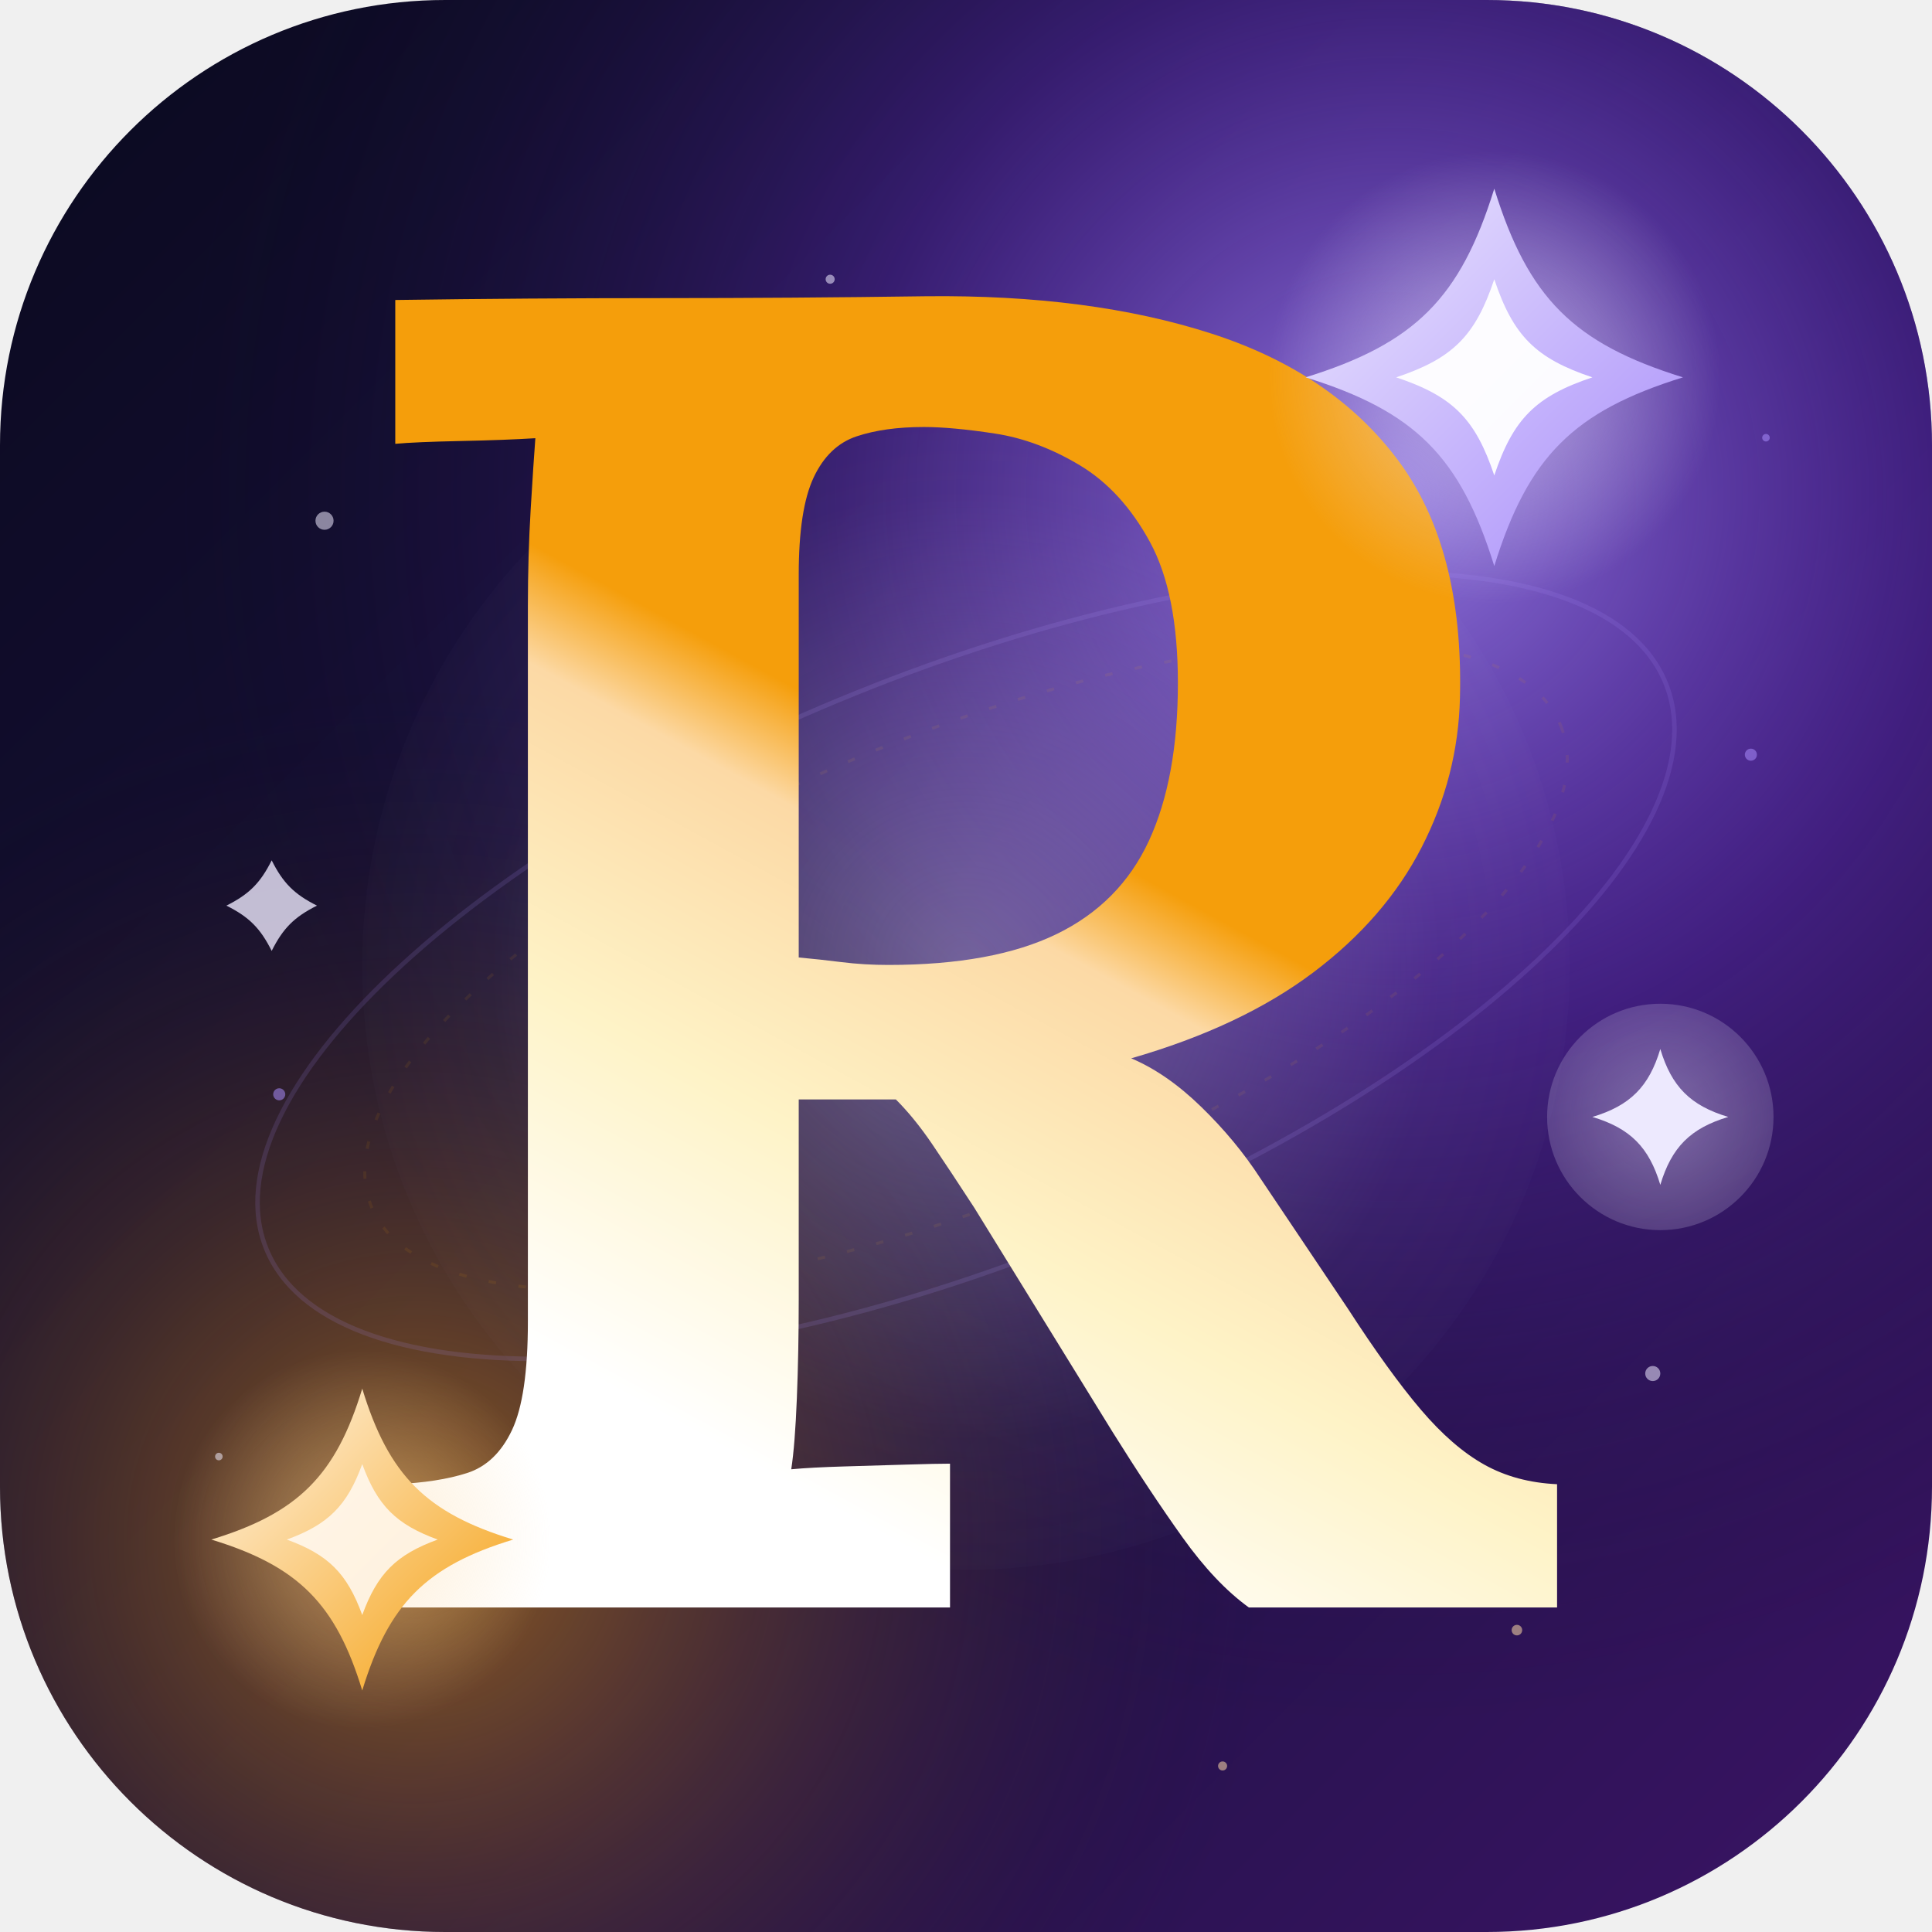
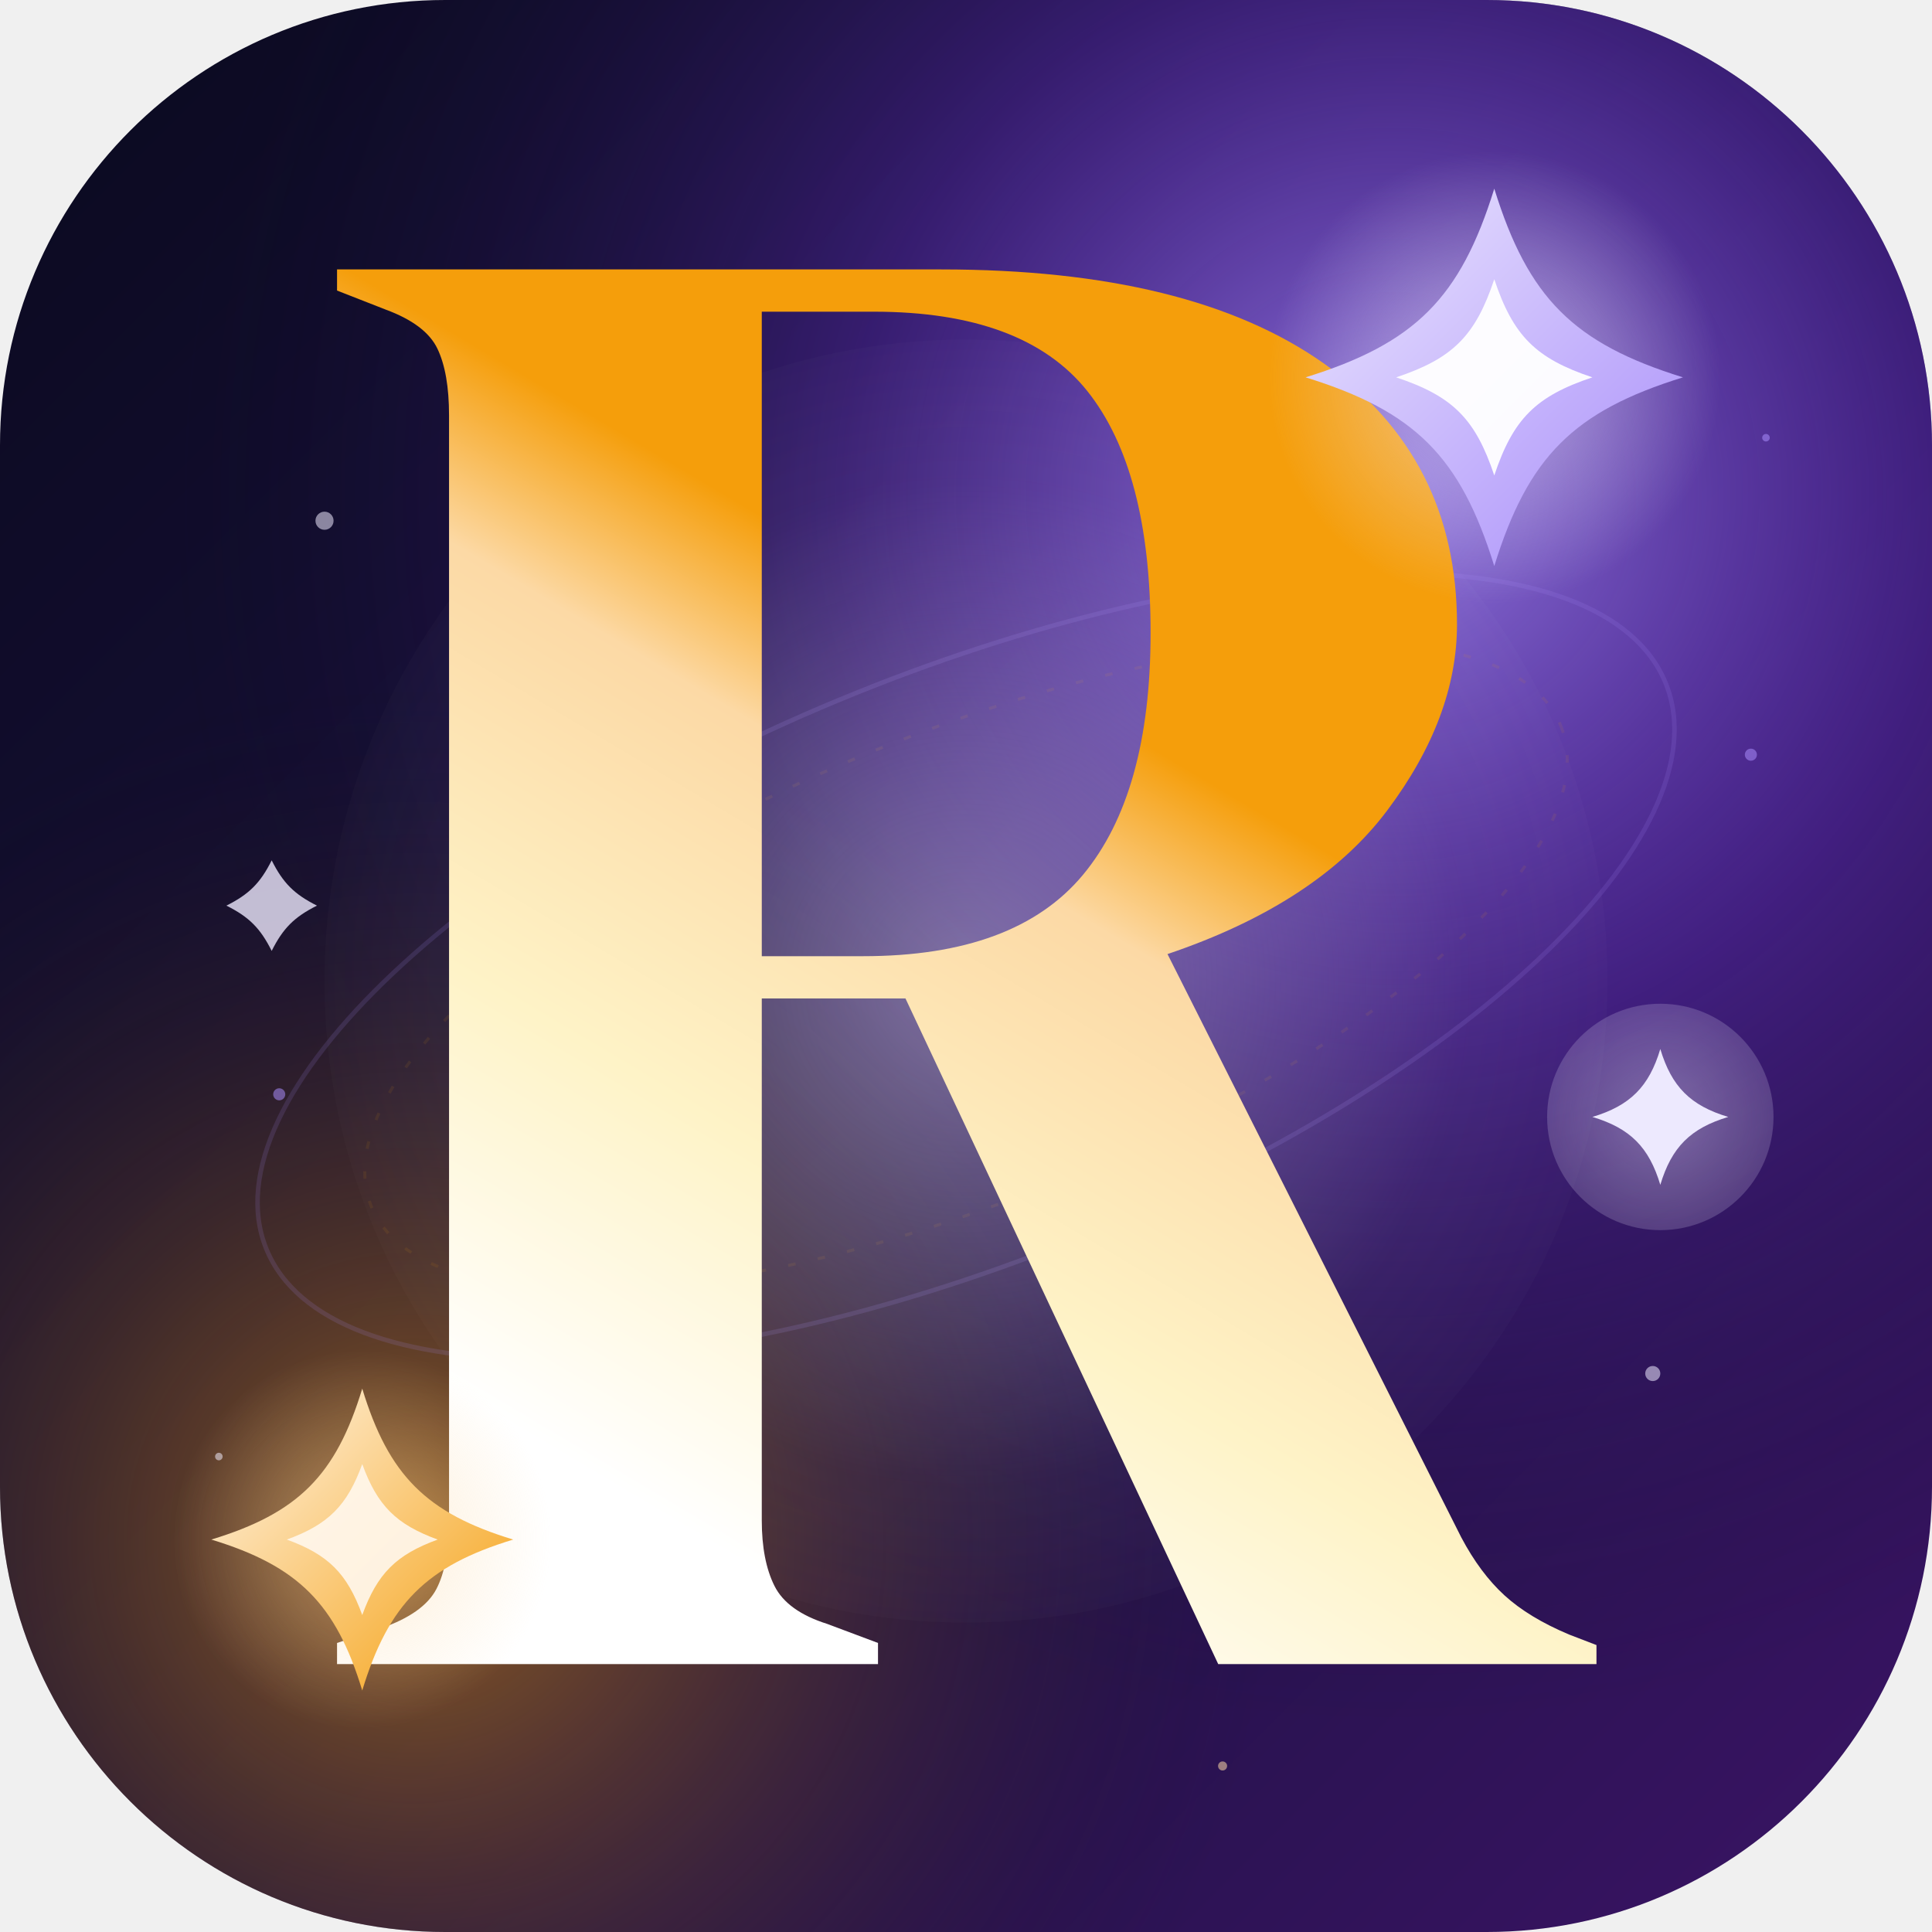
<svg xmlns="http://www.w3.org/2000/svg" viewBox="0 0 512 512" role="img" aria-label="Rolea">
  <defs>
    <linearGradient id="rolea-bg" x1="0" y1="0" x2="512" y2="512" gradientUnits="userSpaceOnUse">
      <stop offset="0" stop-color="#0a0a1f" />
      <stop offset="0.55" stop-color="#1c1140" />
      <stop offset="1" stop-color="#3b1466" />
    </linearGradient>
    <radialGradient id="rolea-glow-violet" cx="0" cy="0" r="1" gradientUnits="userSpaceOnUse" gradientTransform="translate(370 130) rotate(135) scale(330)">
      <stop offset="0" stop-color="#a78bfa" stop-opacity="0.85" />
      <stop offset="0.45" stop-color="#7c3aed" stop-opacity="0.32" />
      <stop offset="1" stop-color="#0a0a1f" stop-opacity="0" />
    </radialGradient>
    <radialGradient id="rolea-glow-ember" cx="0" cy="0" r="1" gradientUnits="userSpaceOnUse" gradientTransform="translate(110 410) rotate(-30) scale(230)">
      <stop offset="0" stop-color="#f59e0b" stop-opacity="0.55" />
      <stop offset="1" stop-color="#0a0a1f" stop-opacity="0" />
    </radialGradient>
-     <radialGradient id="rolea-r-aura" cx="0" cy="0" r="1" gradientUnits="userSpaceOnUse" gradientTransform="translate(256 256) scale(180)">
-       <stop offset="0" stop-color="#ede9fe" stop-opacity="0.35" />
-       <stop offset="0.7" stop-color="#ede9fe" stop-opacity="0.04" />
+     <radialGradient id="rolea-r-aura" cx="0" cy="0" r="1" gradientUnits="userSpaceOnUse" gradientTransform="translate(256 260) scale(190)">
+       <stop offset="0" stop-color="#ede9fe" stop-opacity="0.42" />
+       <stop offset="0.7" stop-color="#ede9fe" stop-opacity="0.05" />
      <stop offset="1" stop-color="#ede9fe" stop-opacity="0" />
    </radialGradient>
-     <linearGradient id="rolea-mark" x1="180" y1="110" x2="360" y2="440" gradientUnits="userSpaceOnUse">
+     <linearGradient id="rolea-mark" x1="160" y1="80" x2="380" y2="450" gradientUnits="userSpaceOnUse">
      <stop offset="0" stop-color="#ffffff" />
-       <stop offset="0.45" stop-color="#fef3c7" />
-       <stop offset="0.85" stop-color="#fcd9a5" />
+       <stop offset="0.4" stop-color="#fef3c7" />
+       <stop offset="0.8" stop-color="#fcd9a5" />
      <stop offset="1" stop-color="#f59e0b" />
-     </linearGradient>
-     <linearGradient id="rolea-mark-shine" x1="200" y1="100" x2="200" y2="280" gradientUnits="userSpaceOnUse">
-       <stop offset="0" stop-color="#ffffff" stop-opacity="0.55" />
-       <stop offset="1" stop-color="#ffffff" stop-opacity="0" />
    </linearGradient>
    <linearGradient id="rolea-spark-violet" x1="0" y1="0" x2="1" y2="1">
      <stop offset="0" stop-color="#ede9fe" />
      <stop offset="1" stop-color="#a78bfa" />
    </linearGradient>
    <linearGradient id="rolea-spark-ember" x1="0" y1="0" x2="1" y2="1">
      <stop offset="0" stop-color="#fff7ed" />
      <stop offset="1" stop-color="#f59e0b" />
    </linearGradient>
    <radialGradient id="rolea-spark-halo" cx="0" cy="0" r="1" gradientUnits="userSpaceOnUse" gradientTransform="translate(0 0) scale(60)">
      <stop offset="0" stop-color="#ede9fe" stop-opacity="0.55" />
      <stop offset="1" stop-color="#ede9fe" stop-opacity="0" />
    </radialGradient>
    <radialGradient id="rolea-spark-halo-ember" cx="0" cy="0" r="1" gradientUnits="userSpaceOnUse" gradientTransform="translate(0 0) scale(50)">
      <stop offset="0" stop-color="#fcd9a5" stop-opacity="0.45" />
      <stop offset="1" stop-color="#fcd9a5" stop-opacity="0" />
    </radialGradient>
  </defs>
  <rect width="512" height="512" rx="118" fill="url(#rolea-bg)" />
  <rect width="512" height="512" rx="118" fill="url(#rolea-glow-violet)" />
  <rect width="512" height="512" rx="118" fill="url(#rolea-glow-ember)" />
  <g opacity="0.55">
    <circle cx="86" cy="138" r="2.4" fill="#ede9fe" />
    <circle cx="148" cy="92" r="1.6" fill="#fcd9a5" />
    <circle cx="438" cy="364" r="2" fill="#ede9fe" />
    <circle cx="402" cy="432" r="1.4" fill="#fcd9a5" />
    <circle cx="74" cy="290" r="1.6" fill="#a78bfa" />
    <circle cx="464" cy="200" r="1.6" fill="#a78bfa" />
    <circle cx="220" cy="74" r="1.2" fill="#ede9fe" />
    <circle cx="324" cy="468" r="1.2" fill="#fcd9a5" />
    <circle cx="58" cy="386" r="1" fill="#ede9fe" />
    <circle cx="468" cy="116" r="1" fill="#a78bfa" />
  </g>
  <g transform="translate(256 256) rotate(-22)" opacity="0.45">
    <ellipse cx="0" cy="0" rx="200" ry="78" fill="none" stroke="#a78bfa" stroke-opacity="0.32" stroke-width="1.2" />
    <ellipse cx="0" cy="0" rx="170" ry="62" fill="none" stroke="#f59e0b" stroke-opacity="0.18" stroke-width="0.8" stroke-dasharray="2 6" />
  </g>
-   <circle cx="256" cy="256" r="160" fill="url(#rolea-r-aura)" />
-   <g transform="translate(80 426) scale(0.495 -0.495)">
-     <path fill="url(#rolea-mark)" d="M50 0V66Q73 67 88.5 72.0Q104 77 112.5 95.0Q121 113 121 153V536Q121 563 122.5 588.0Q124 613 125 626Q109 625 85.0 624.5Q61 624 50 623V700Q121 701 192.0 701.0Q263 701 334 702Q422 703 487.0 682.0Q552 661 587.0 614.0Q622 567 620 487Q619 445 599.5 407.0Q580 369 541.5 340.0Q503 311 444 294Q463 286 481.5 268.0Q500 250 513 230L560 160Q582 126 599.0 106.0Q616 86 633.0 76.5Q650 67 672 66V0H507Q489 13 471.5 37.5Q454 62 434 94L360 214Q347 234 337.5 248.0Q328 262 318 272Q302 272 291.0 272.0Q280 272 266 272V165Q266 137 265.0 112.0Q264 87 262 74Q273 75 290.0 75.5Q307 76 323.5 76.5Q340 77 347 77V0ZM314 344Q370 344 404.0 360.5Q438 377 453.5 410.5Q469 444 469 495Q469 543 454.0 570.5Q439 598 416.5 611.5Q394 625 371.0 628.5Q348 632 333 632Q312 632 297.0 627.0Q282 622 274.0 605.0Q266 588 266 553V348Q277 347 289.0 345.5Q301 344 314 344Z" />
-   </g>
-   <g transform="translate(80 426) scale(0.495 -0.495)" opacity="0.5" style="display:none">
-     <path fill="url(#rolea-mark-shine)" d="M50 700V623Q61 624 85.0 624.5Q109 625 125 626Q124 613 122.5 588.0Q121 563 121 536V395Q150 395 180 395Q210 395 240 395V553Q240 588 248.0 605.0Q256 622 270 627Q274 628 280 629Q260 632 240 632Q210 632 180 627Q150 622 125 612V700Q121 701 110 701Q90 701 70 700Q60 700 50 700Z" opacity="0" />
+   <circle cx="256" cy="260" r="170" fill="url(#rolea-r-aura)" />
+   <g transform="translate(77 441) scale(0.56 -0.56)">
+     <path fill="url(#rolea-mark)" d="M22 0V10L43 17Q63 24 69 35.5Q75 47 75 68V591Q75 611 69.5 622.5Q64 634 45 641L22 650V660H308Q426 660 489 615.5Q552 571 552 492Q552 448 519 404Q486 360 415 336L554 60Q563 43 574.5 32.5Q586 22 605 14L618 9V0H439L291 315H223V68Q223 49 229 37Q235 25 254 19L278 10V0ZM223 335H271Q343 335 375 373.5Q407 412 407 488Q407 565 377 602.5Q347 640 276 640H223Z" />
  </g>
  <g transform="translate(396 100)">
    <circle cx="0" cy="0" r="60" fill="url(#rolea-spark-halo)" />
    <path fill="url(#rolea-spark-violet)" d="M0 -50C9 -21 21 -9 50 0C21 9 9 21 0 50C-9 21 -21 9 -50 0C-21 -9 -9 -21 0 -50Z" />
    <path fill="#ffffff" opacity="0.95" d="M0 -26C5 -11 11 -5 26 0C11 5 5 11 0 26C-5 11 -11 5 -26 0C-11 -5 -5 -11 0 -26Z" />
  </g>
  <g transform="translate(96 408)">
    <circle cx="0" cy="0" r="50" fill="url(#rolea-spark-halo-ember)" />
    <path fill="url(#rolea-spark-ember)" d="M0 -40C7 -17 17 -7 40 0C17 7 7 17 0 40C-7 17 -17 7 -40 0C-17 -7 -7 -17 0 -40Z" />
    <path fill="#fff7ed" opacity="0.9" d="M0 -20C4 -9 9 -4 20 0C9 4 4 9 0 20C-4 9 -9 4 -20 0C-9 -4 -4 -9 0 -20Z" />
  </g>
  <g transform="translate(440 296)">
    <circle cx="0" cy="0" r="30" fill="url(#rolea-spark-halo)" opacity="0.7" />
    <path fill="#ede9fe" d="M0 -18C3 -8 8 -3 18 0C8 3 3 8 0 18C-3 8 -8 3 -18 0C-8 -3 -3 -8 0 -18Z" />
  </g>
  <g transform="translate(72 240)">
    <path fill="#ede9fe" opacity="0.8" d="M0 -12C3 -6 6 -3 12 0C6 3 3 6 0 12C-3 6 -6 3 -12 0C-6 -3 -3 -6 0 -12Z" />
  </g>
</svg>
